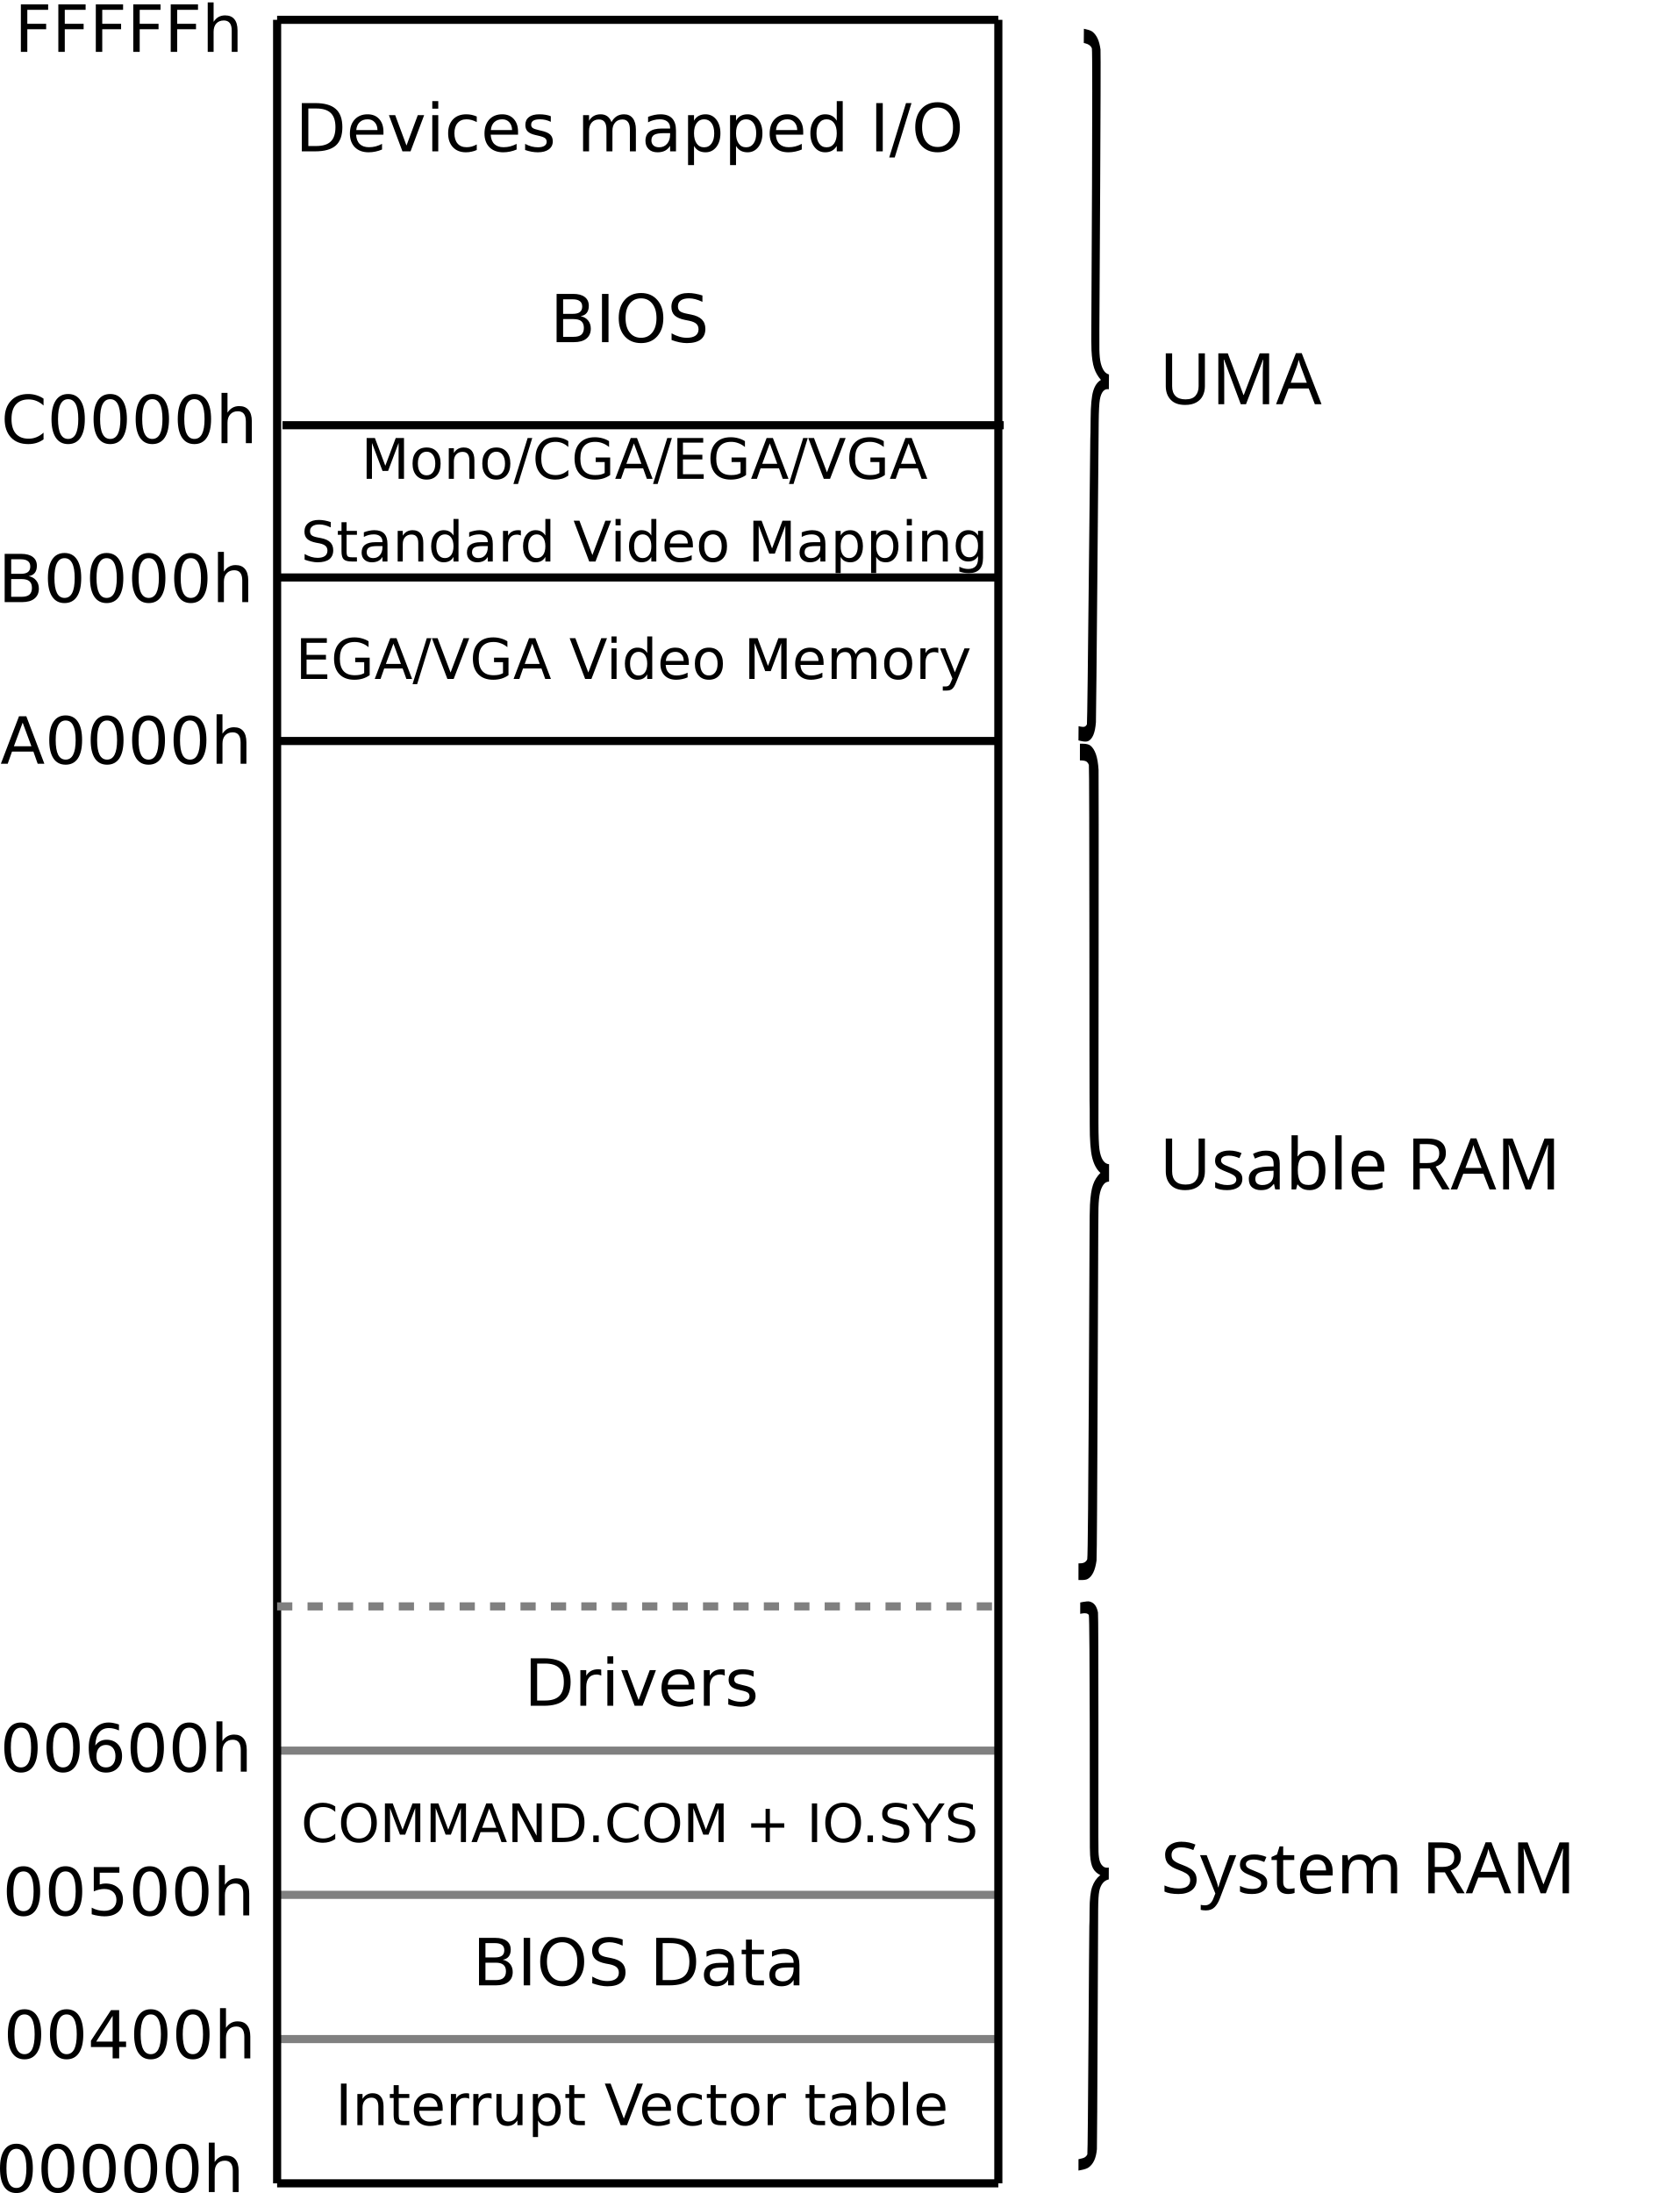
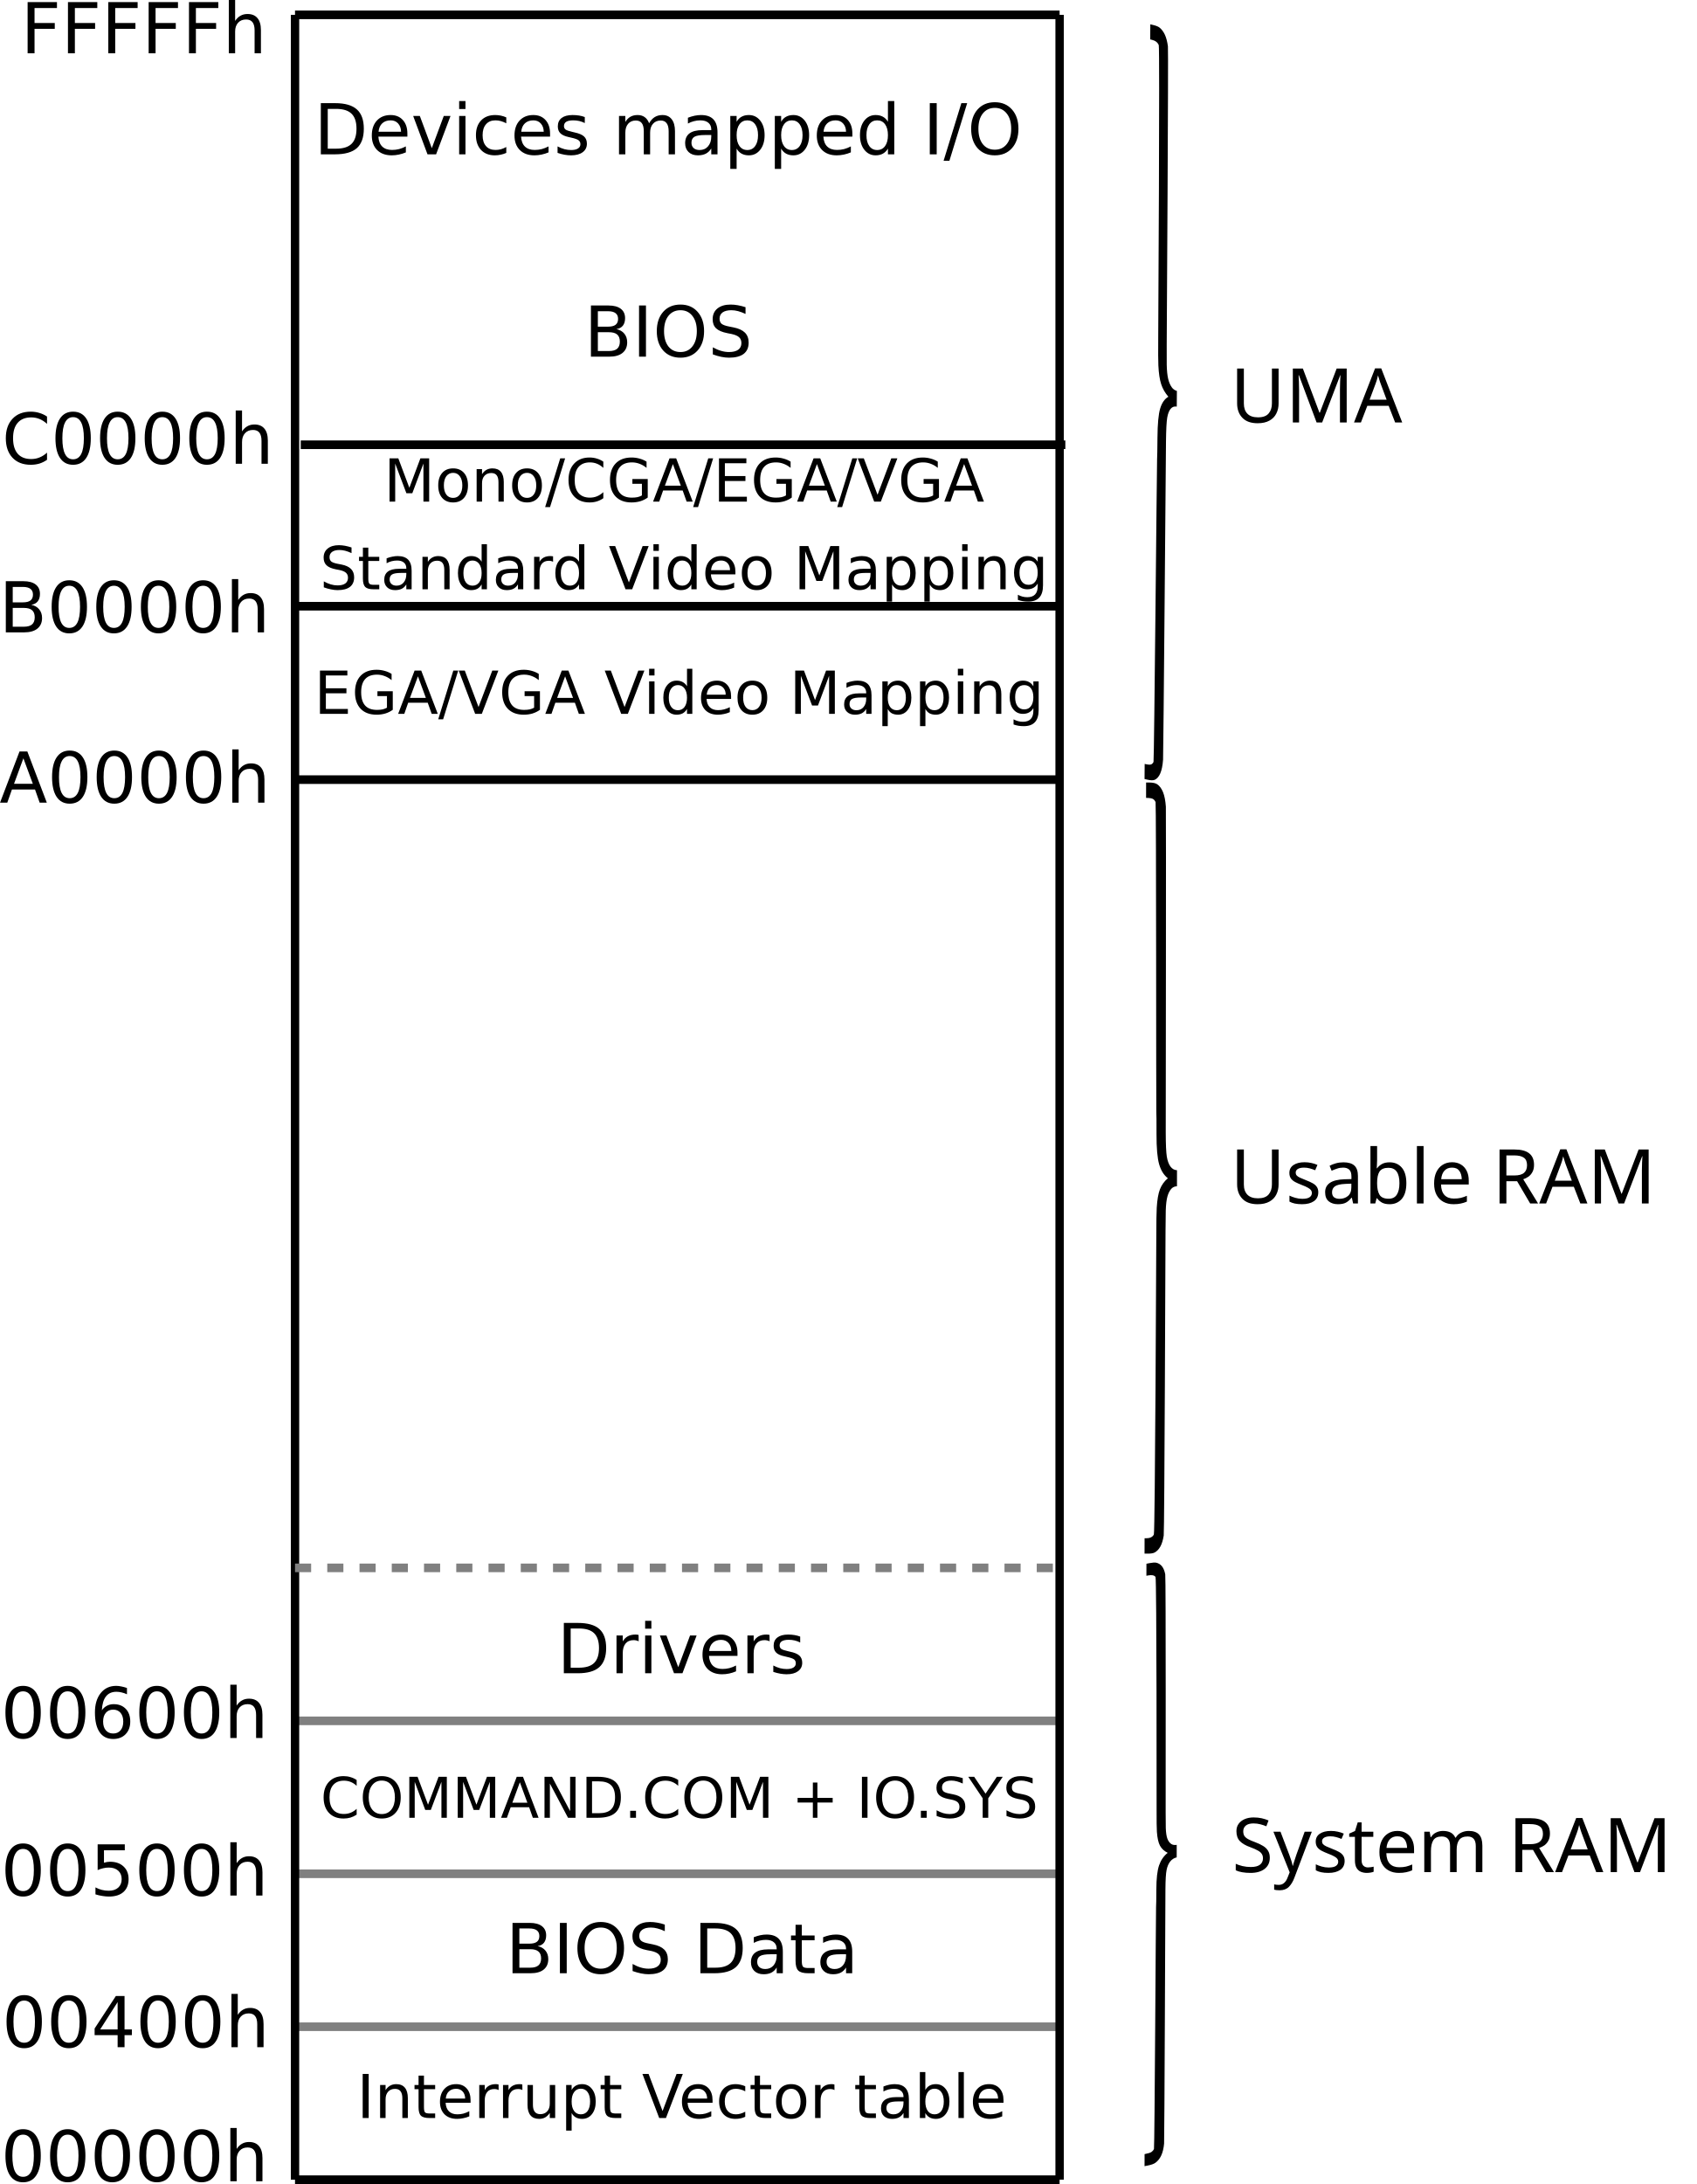
- <svg xmlns="http://www.w3.org/2000/svg" version="1.1" id="svg2" xml:space="preserve" width="440" height="574.667" viewBox="0 0 440 574.667">
+ <svg xmlns="http://www.w3.org/2000/svg" version="1.1" id="svg2" xml:space="preserve" width="419.304" height="539.668" viewBox="0 0 419.304 539.668">
  <defs id="defs6" />
-   <g id="g10" transform="matrix(1.333333,0,0,-1.333333,0,574.6667)">
-     <path id="path14" style="fill:none;stroke:#808080;stroke-width:1.594;stroke-linecap:butt;stroke-linejoin:miter;stroke-miterlimit:10;stroke-dasharray:none;stroke-opacity:1" d="M 54.457,30.25 H 196.188" />
-     <path id="path16" style="fill:none;stroke:#808080;stroke-width:1.594;stroke-linecap:butt;stroke-linejoin:miter;stroke-miterlimit:10;stroke-dasharray:none;stroke-opacity:1" d="M 54.457,58.598 H 196.188" />
-     <path id="path18" style="fill:none;stroke:#808080;stroke-width:1.594;stroke-linecap:butt;stroke-linejoin:miter;stroke-miterlimit:10;stroke-dasharray:none;stroke-opacity:1" d="M 54.457,86.941 H 196.188" />
-     <path id="path20" style="fill:none;stroke:#000000;stroke-width:1.594;stroke-linecap:butt;stroke-linejoin:miter;stroke-miterlimit:10;stroke-dasharray:none;stroke-opacity:1" d="M 196.188,1.902 H 54.457" />
-     <path id="path22" style="fill:none;stroke:#000000;stroke-width:1.594;stroke-linecap:butt;stroke-linejoin:miter;stroke-miterlimit:10;stroke-dasharray:none;stroke-opacity:1" d="M 196.188,1.902 V 427.105" />
+   <g id="g10" transform="matrix(1.333333,0,0,-1.333333,0.3071821,573.1408)">
+     <path id="path14" style="fill:none;stroke:#808080;stroke-width:1.594;stroke-linecap:butt;stroke-linejoin:miter;stroke-miterlimit:10;stroke-dasharray:none;stroke-opacity:1" d="M 54.457,54.25 H 196.188" />
+     <path id="path16" style="fill:none;stroke:#808080;stroke-width:1.594;stroke-linecap:butt;stroke-linejoin:miter;stroke-miterlimit:10;stroke-dasharray:none;stroke-opacity:1" d="M 54.457,82.598 H 196.188" />
+     <path id="path18" style="fill:none;stroke:#808080;stroke-width:1.594;stroke-linecap:butt;stroke-linejoin:miter;stroke-miterlimit:10;stroke-dasharray:none;stroke-opacity:1" d="M 54.457,110.941 H 196.188" />
+     <path id="path20" style="fill:none;stroke:#000000;stroke-width:1.594;stroke-linecap:butt;stroke-linejoin:miter;stroke-miterlimit:10;stroke-dasharray:none;stroke-opacity:1" d="M 196.188,25.902 H 54.457" />
+     <path id="path22" style="fill:none;stroke:#000000;stroke-width:1.548;stroke-linecap:butt;stroke-linejoin:miter;stroke-miterlimit:10;stroke-dasharray:none;stroke-opacity:1" d="M 196.188,25.902 V 427.105" />
    <path id="path24" style="fill:none;stroke:#000000;stroke-width:1.594;stroke-linecap:butt;stroke-linejoin:miter;stroke-miterlimit:10;stroke-dasharray:none;stroke-opacity:1" d="M 54.457,427.105 H 196.188" />
-     <path id="path26" style="fill:none;stroke:#000000;stroke-width:1.594;stroke-linecap:butt;stroke-linejoin:miter;stroke-miterlimit:10;stroke-dasharray:none;stroke-opacity:1" d="M 54.457,427.105 V 1.902" />
-     <g id="g28">
+     <path id="path26" style="fill:none;stroke:#000000;stroke-width:1.548;stroke-linecap:butt;stroke-linejoin:miter;stroke-miterlimit:10;stroke-dasharray:none;stroke-opacity:1" d="M 54.457,427.105 V 25.902" />
+     <g id="g28" transform="translate(0,24)">
      <text id="text32" style="font-variant:normal;font-weight:normal;font-size:11.2px;font-family:'DejaVu Sans';-inkscape-font-specification:DejaVuSans;writing-mode:lr-tb;fill:#000000;fill-opacity:1;fill-rule:nonzero;stroke:none" transform="matrix(1,0,0,-1,65.9086,13.3301)">
        <tspan id="tspan30" y="0" x="0 3.304 10.405 14.795 21.683 26.107 30.71 37.845 44.957 49.347 52.909 59.696 66.584 72.71 77.101 83.955 88.558 92.12 96.51 103.432 110.544 113.658">Interrupt Vector table</tspan>
      </text>
    </g>
-     <path id="path34" style="fill:none;stroke:#808080;stroke-width:1.594;stroke-linecap:butt;stroke-linejoin:miter;stroke-miterlimit:10;stroke-dasharray:2.989, 2.989;stroke-dashoffset:0;stroke-opacity:1" d="M 54.457,115.289 H 196.188" />
+     <path id="path34" style="fill:none;stroke:#808080;stroke-width:1.594;stroke-linecap:butt;stroke-linejoin:miter;stroke-miterlimit:10;stroke-dasharray:2.989, 2.989;stroke-dashoffset:0;stroke-opacity:1" d="M 54.457,139.289 H 196.188" />
    <path id="path36" style="fill:none;stroke:#000000;stroke-width:1.594;stroke-linecap:butt;stroke-linejoin:miter;stroke-miterlimit:10;stroke-dasharray:none;stroke-opacity:1" d="M 54.457,285.371 H 196.188" />
-     <text transform="scale(1,-1)" style="font-variant:normal;font-weight:normal;font-size:12.8px;font-family:'DejaVu Sans';-inkscape-font-specification:DejaVuSans;writing-mode:lr-tb;fill:#000000;fill-opacity:1;fill-rule:nonzero;stroke:none" id="text46" x="103.041" y="-95.756">
-       <tspan x="103.041 112.897 118.158 121.716 129.294 137.166 142.427" y="-95.756" id="tspan44">Drivers</tspan>
+     <text transform="scale(1,-1)" style="font-variant:normal;font-weight:normal;font-size:12.8px;font-family:'DejaVu Sans';-inkscape-font-specification:DejaVuSans;writing-mode:lr-tb;fill:#000000;fill-opacity:1;fill-rule:nonzero;stroke:none" id="text46" x="103.041" y="-119.756">
+       <tspan x="103.041 112.897 118.158 121.716 129.294 137.166 142.427" y="-119.756" id="tspan44">Drivers</tspan>
    </text>
-     <text transform="scale(1,-1)" style="font-variant:normal;font-weight:normal;font-size:10.4px;font-family:'DejaVu Sans';-inkscape-font-specification:DejaVuSans;writing-mode:lr-tb;fill:#000000;fill-opacity:1;fill-rule:nonzero;stroke:none" id="text50" x="59.179" y="-68.977">
-       <tspan x="59.179 66.438 74.622 83.598 92.573 99.687 107.466 115.474 118.781 126.04 134.225 143.231 146.539 155.254 158.561 161.629 169.398 172.705 179.309 185.663" y="-68.977" id="tspan48">COMMAND.COM + IO.SYS</tspan>
+     <text transform="scale(1,-1)" style="font-variant:normal;font-weight:normal;font-size:10.4px;font-family:'DejaVu Sans';-inkscape-font-specification:DejaVuSans;writing-mode:lr-tb;fill:#000000;fill-opacity:1;fill-rule:nonzero;stroke:none" id="text50" x="59.179" y="-92.977">
+       <tspan x="59.179 66.438 74.622 83.598 92.573 99.687 107.466 115.474 118.781 126.04 134.225 143.231 146.539 155.254 158.561 161.629 169.398 172.705 179.309 185.663" y="-92.977" id="tspan48">COMMAND.COM + IO.SYS</tspan>
    </text>
-     <text transform="scale(1,-1)" style="font-variant:normal;font-weight:normal;font-size:12.8px;font-family:'DejaVu Sans';-inkscape-font-specification:DejaVuSans;writing-mode:lr-tb;fill:#000000;fill-opacity:1;fill-rule:nonzero;stroke:none" id="text60" x="92.884" y="-40.812">
-       <tspan x="92.884 101.664 105.44 115.514 123.642 127.712 137.568 145.415 150.432" y="-40.812" id="tspan52">BIOS Data</tspan>
-       <tspan x="2.85 10.21 17.57 24.93 32.29 39.65" y="-420.801" id="tspan54">FFFFFh</tspan>
-       <tspan x="0.079 8.834 16.975 25.116 33.257 41.398" y="-280.902" id="tspan56">A0000h</tspan>
-       <tspan x="-0.844 7.297 15.437 23.578 31.719 39.86" y="-0.181" id="tspan58">00000h</tspan>
+     <text transform="scale(1,-1)" style="font-variant:normal;font-weight:normal;font-size:12.8px;font-family:'DejaVu Sans';-inkscape-font-specification:DejaVuSans;writing-mode:lr-tb;fill:#000000;fill-opacity:1;fill-rule:nonzero;stroke:none" id="text60" x="93.529" y="-64.167">
+       <tspan id="tspan58" x="93.529" y="-64.167">BIOS Data</tspan>
    </text>
    <path id="path66" style="fill:#000000;fill-opacity:1;fill-rule:nonzero;stroke:none;stroke-width:0.1" d="m 217.93,357.402 c -0.383,0.114 -0.692,0.328 -0.926,0.645 -0.305,0.418 -0.535,0.945 -0.688,1.586 -0.156,0.644 -0.246,1.519 -0.269,2.633 -0.008,0.546 -0.008,1.8 -0.004,3.761 0.008,1.957 0.34,54.383 0.223,55.254 -0.121,0.871 -0.309,1.59 -0.567,2.149 -0.261,0.558 -0.594,1 -0.996,1.32 -0.246,0.188 -0.637,0.348 -1.172,0.473 l -0.527,0.125 -0.024,-2.797 0.293,-0.067 c 0.657,-0.156 1.09,-0.484 1.297,-0.992 0.203,-0.504 -0.09,-52.531 -0.101,-54.062 -0.02,-2.766 -0.012,-4.532 0.027,-5.301 0.07,-1.477 0.246,-2.637 0.524,-3.481 0.277,-0.843 0.722,-1.617 1.332,-2.32 -0.692,-0.394 -1.2,-1.117 -1.516,-2.164 -0.32,-1.047 -0.488,-2.848 -0.508,-5.398 -0.019,-2.278 -0.039,-3.621 -0.07,-4.028 -0.039,-0.633 -0.539,-55.761 -0.66,-56.078 -0.09,-0.215 -0.231,-0.371 -0.422,-0.461 -0.196,-0.094 -0.598,-0.066 -1.219,0.082 l -0.023,-2.797 0.527,-0.121 c 0.625,-0.148 1.082,-0.152 1.375,-0.019 0.418,0.195 0.762,0.594 1.019,1.195 0.258,0.598 0.43,1.441 0.512,2.523 0.063,0.77 0.524,56.879 0.543,59.012 0.024,2.18 0.102,3.641 0.227,4.383 0.129,0.742 0.343,1.289 0.64,1.641 0.297,0.351 0.672,0.488 1.129,0.402 z" />
-     <path id="path68" style="fill:#000000;fill-opacity:1;fill-rule:nonzero;stroke:none;stroke-width:0.1" d="m 217.945,198.781 c -0.414,-0.027 -0.75,-0.187 -1.007,-0.496 -0.333,-0.402 -0.583,-0.957 -0.758,-1.664 -0.172,-0.711 -0.278,-1.715 -0.313,-3.012 -0.015,-0.636 -0.031,-2.113 -0.043,-4.41 -0.015,-2.301 -0.199,-63.89 -0.336,-64.883 -0.136,-0.988 -0.347,-1.773 -0.633,-2.355 -0.285,-0.586 -0.644,-1.008 -1.085,-1.27 -0.266,-0.152 -0.688,-0.226 -1.27,-0.222 l -0.566,0.004 0.007,3.281 h 0.313 c 0.711,-0.004 1.18,0.262 1.406,0.797 0.227,0.535 0.449,61.648 0.453,63.449 0.004,3.246 0.032,5.316 0.082,6.207 0.09,1.711 0.289,3.027 0.598,3.941 0.309,0.907 0.797,1.688 1.461,2.336 -0.742,0.661 -1.281,1.653 -1.613,2.973 -0.332,1.32 -0.496,3.477 -0.489,6.473 0.004,2.679 -0.007,4.261 -0.035,4.746 -0.039,0.754 -0.008,65.562 -0.137,65.969 -0.093,0.281 -0.242,0.5 -0.449,0.66 -0.207,0.164 -0.644,0.246 -1.312,0.254 l 0.004,3.281 0.57,-0.004 c 0.676,-0.008 1.168,-0.129 1.48,-0.367 0.45,-0.348 0.813,-0.914 1.086,-1.688 0.274,-0.777 0.45,-1.812 0.528,-3.113 0.058,-0.918 -0.024,-66.863 -0.024,-69.371 0.004,-2.567 0.071,-4.301 0.199,-5.211 0.133,-0.902 0.356,-1.606 0.672,-2.102 0.317,-0.5 0.723,-0.761 1.215,-0.793 z" />
-     <path id="path70" style="fill:#000000;fill-opacity:1;fill-rule:nonzero;stroke:none;stroke-width:0.1" d="m 217.898,63.953 c -0.406,-0.058 -0.734,-0.012 -0.988,0.149 -0.324,0.21 -0.57,0.543 -0.742,0.992 -0.168,0.453 -0.266,1.113 -0.297,1.988 -0.012,0.434 -0.019,1.43 -0.023,2.988 -0.008,1.563 0.054,43.387 -0.078,44.032 -0.129,0.648 -0.336,1.144 -0.614,1.488 -0.277,0.344 -0.633,0.562 -1.066,0.66 -0.258,0.051 -0.676,0.023 -1.246,-0.086 l -0.559,-0.109 -0.008,-2.227 0.309,0.059 c 0.699,0.133 1.16,0.039 1.383,-0.282 0.219,-0.32 0.203,-41.812 0.199,-43.035 -0.008,-2.207 0.012,-3.605 0.055,-4.203 0.082,-1.148 0.273,-2.004 0.574,-2.566 0.305,-0.563 0.777,-1 1.43,-1.321 -0.735,-0.585 -1.266,-1.359 -1.598,-2.316 -0.332,-0.957 -0.504,-2.457 -0.508,-4.492 -0.008,-1.817 -0.023,-2.895 -0.051,-3.231 -0.043,-0.519 -0.265,-44.558 -0.39,-44.855 -0.094,-0.207 -0.242,-0.387 -0.446,-0.535 -0.203,-0.149 -0.636,-0.285 -1.293,-0.41 l -0.007,-2.231 0.558,0.11 c 0.664,0.125 1.153,0.3 1.457,0.519 0.449,0.324 0.809,0.773 1.078,1.352 0.27,0.578 0.45,1.312 0.532,2.211 0.062,0.636 0.234,45.433 0.246,47.14 0.011,1.742 0.086,2.938 0.218,3.574 0.129,0.641 0.352,1.161 0.668,1.559 0.313,0.395 0.711,0.648 1.2,0.762 z" />
-     <text transform="scale(1,-1)" style="font-variant:normal;font-weight:normal;font-size:13px;font-family:'DejaVu Sans';-inkscape-font-specification:DejaVuSans;writing-mode:lr-tb;fill:#000000;fill-opacity:1;fill-rule:nonzero;stroke:none" id="text82" x="0.686" y="-26.458">
-       <tspan x="0.686 8.954 17.222 25.49 33.758 42.026" y="-26.458" id="tspan78">00400h</tspan>
-       <tspan x="0.48 8.748 17.016 25.284 33.552 41.82" y="-54.56" id="tspan80">00500h</tspan>
+     <path id="path68" style="fill:#000000;fill-opacity:1;fill-rule:nonzero;stroke:none;stroke-width:0.093" d="m 217.945,210.016 c -0.414,-0.024 -0.75,-0.163 -1.007,-0.431 -0.333,-0.35 -0.583,-0.832 -0.758,-1.447 -0.172,-0.618 -0.278,-1.491 -0.313,-2.619 -0.015,-0.553 -0.031,-1.837 -0.043,-3.834 -0.015,-2.001 -0.199,-55.549 -0.336,-56.413 -0.136,-0.859 -0.347,-1.542 -0.633,-2.048 -0.285,-0.509 -0.644,-0.876 -1.085,-1.104 -0.266,-0.132 -0.688,-0.196 -1.27,-0.193 l -0.566,0.003 0.007,2.853 h 0.313 c 0.711,-0.003 1.18,0.228 1.406,0.693 0.227,0.465 0.449,53.6 0.453,55.166 0.004,2.822 0.032,4.622 0.082,5.397 0.09,1.488 0.289,2.632 0.598,3.426 0.309,0.789 0.797,1.468 1.461,2.031 -0.742,0.575 -1.281,1.437 -1.613,2.585 -0.332,1.148 -0.496,3.023 -0.489,5.628 0.004,2.329 -0.007,3.705 -0.035,4.126 -0.039,0.656 -0.008,57.003 -0.137,57.357 -0.093,0.244 -0.242,0.435 -0.449,0.574 -0.207,0.143 -0.644,0.214 -1.312,0.221 l 0.004,2.853 0.57,-0.003 c 0.676,-0.007 1.168,-0.112 1.48,-0.319 0.45,-0.303 0.813,-0.795 1.086,-1.468 0.274,-0.676 0.45,-1.575 0.528,-2.707 0.058,-0.798 -0.024,-58.134 -0.024,-60.315 0.004,-2.232 0.071,-3.74 0.199,-4.531 0.133,-0.784 0.356,-1.396 0.672,-1.828 0.317,-0.435 0.723,-0.662 1.215,-0.689 z" />
+     <path id="path70" style="fill:#000000;fill-opacity:1;fill-rule:nonzero;stroke:none;stroke-width:0.1" d="m 217.898,87.953 c -0.406,-0.058 -0.734,-0.012 -0.988,0.149 -0.324,0.21 -0.57,0.543 -0.742,0.992 -0.168,0.453 -0.266,1.113 -0.297,1.988 -0.012,0.434 -0.019,1.43 -0.023,2.988 -0.008,1.563 0.054,43.387 -0.078,44.032 -0.129,0.648 -0.336,1.144 -0.614,1.488 -0.277,0.344 -0.633,0.562 -1.066,0.66 -0.258,0.051 -0.676,0.023 -1.246,-0.086 l -0.559,-0.109 -0.008,-2.227 0.309,0.059 c 0.699,0.133 1.16,0.039 1.383,-0.282 0.219,-0.32 0.203,-41.812 0.199,-43.035 -0.008,-2.207 0.012,-3.605 0.055,-4.203 0.082,-1.148 0.273,-2.004 0.574,-2.566 0.305,-0.563 0.777,-1 1.43,-1.321 -0.735,-0.585 -1.266,-1.359 -1.598,-2.316 -0.332,-0.957 -0.504,-2.457 -0.508,-4.492 -0.008,-1.817 -0.023,-2.895 -0.051,-3.231 -0.043,-0.519 -0.265,-44.558 -0.39,-44.855 -0.094,-0.207 -0.242,-0.387 -0.446,-0.535 -0.203,-0.149 -0.636,-0.285 -1.293,-0.41 l -0.007,-2.231 0.558,0.11 c 0.664,0.125 1.153,0.3 1.457,0.519 0.449,0.324 0.809,0.773 1.078,1.352 0.27,0.578 0.45,1.312 0.532,2.211 0.062,0.636 0.234,45.433 0.246,47.14 0.011,1.742 0.086,2.938 0.218,3.574 0.129,0.641 0.352,1.161 0.668,1.559 0.313,0.395 0.711,0.648 1.2,0.762 z" />
+     <text transform="scale(1,-1)" style="font-variant:normal;font-weight:normal;font-size:13px;font-family:'DejaVu Sans';-inkscape-font-specification:DejaVuSans;writing-mode:lr-tb;fill:#000000;fill-opacity:1;fill-rule:nonzero;stroke:none" id="text82" x="0.126" y="-50.458">
+       <tspan x="0.126 8.394 16.662 24.93 33.198 41.466" y="-50.458" id="tspan78">00400h</tspan>
+       <tspan x="-0.08 8.188 16.456 24.724 32.992 41.26" y="-78.56" id="tspan80">00500h</tspan>
    </text>
    <path id="path84" style="fill:none;stroke:#000000;stroke-width:1.594;stroke-linecap:butt;stroke-linejoin:miter;stroke-miterlimit:10;stroke-dasharray:none;stroke-opacity:1" d="M 55.52,347.43 H 197.25" />
    <path id="path86" style="fill:none;stroke:#000000;stroke-width:1.594;stroke-linecap:butt;stroke-linejoin:miter;stroke-miterlimit:10;stroke-dasharray:none;stroke-opacity:1" d="M 54.523,317.508 H 196.254" />
-     <g id="g88">
+     <g id="g88" transform="translate(-0.06932291)">
      <text id="text92" style="font-variant:normal;font-weight:normal;font-size:13px;font-family:'DejaVu Sans';-inkscape-font-specification:DejaVuSans;writing-mode:lr-tb;fill:#000000;fill-opacity:1;fill-rule:nonzero;stroke:none" transform="matrix(1,0,0,-1,-0.363672,312.662)">
        <tspan id="tspan90" y="0" x="0 8.918 17.186 25.454 33.722 41.99">B0000h</tspan>
      </text>
      <text id="text100" style="font-variant:normal;font-weight:normal;font-size:11px;font-family:'DejaVu Sans';-inkscape-font-specification:DejaVuSans;writing-mode:lr-tb;fill:#000000;fill-opacity:1;fill-rule:nonzero;stroke:none" transform="matrix(1,0,0,-1,58.07223,297.5604)">
-         <tspan id="tspan94" y="0" x="0 6.952 15.477 23.001 26.708 34.232 42.757 50.281 53.779 61.083 64.141 71.126 77.891 84.623 88.121 97.614 104.379 115.093 121.825 126.346">EGA/VGA Video Memory</tspan>
+         <tspan id="tspan94" y="0" x="0 6.952 15.477 23.001 26.708 34.232 42.757 50.281 53.779 61.083 64.141 71.126 77.891 84.623">EGA/VGA Video Mapping</tspan>
        <tspan id="tspan96" y="-39.337" x="12.898 22.391 29.123 36.097 42.829 46.536 54.214 62.783 70.307 74.014 80.966 89.491 97.015 100.722 108.246 116.771 124.295">Mono/CGA/EGA/VGA </tspan>
        <tspan id="tspan98" y="-23.087" x="1.038 8.023 12.335 19.078 26.052 33.037 39.78 44.158 51.143 54.641 61.923 64.981 71.966 78.731 85.463 88.961 98.454 105.197 112.182 119.167 122.225 129.199">Standard Video Mapping</tspan>
      </text>
      <text id="text108" style="font-variant:normal;font-weight:normal;font-size:13px;font-family:'DejaVu Sans';-inkscape-font-specification:DejaVuSans;writing-mode:lr-tb;fill:#000000;fill-opacity:1;fill-rule:nonzero;stroke:none" transform="matrix(1,0,0,-1,0.182428,343.9077)">
        <tspan id="tspan102" y="0" x="0 9.074 17.342 25.61 33.878 42.146">C0000h</tspan>
        <tspan id="tspan104" y="-57.346" x="57.848 67.858 75.853 83.549 87.163 94.313 102.308 109.081 113.215 125.877 133.846 142.101 150.356 158.351 166.606 170.74 174.575 179.008">Devices mapped I/O</tspan>
        <tspan id="tspan106" y="-19.846" x="107.919 116.837 120.672 130.903">BIOS</tspan>
      </text>
-       <text id="text112" style="font-variant:normal;font-weight:normal;font-size:13px;font-family:'DejaVu Sans';-inkscape-font-specification:DejaVuSans;writing-mode:lr-tb;fill:#000000;fill-opacity:1;fill-rule:nonzero;stroke:none" transform="matrix(1,0,0,-1,-0.010872,82.8142)">
-         <tspan id="tspan110" y="0" x="0 8.268 16.536 24.804 33.072 41.34">00600h</tspan>
+       <text id="text112" style="font-variant:normal;font-weight:normal;font-size:13px;font-family:'DejaVu Sans';-inkscape-font-specification:DejaVuSans;writing-mode:lr-tb;fill:#000000;fill-opacity:1;fill-rule:nonzero;stroke:none" transform="scale(1,-1)" x="-0.011" y="-107.765">
+         <tspan id="tspan110" y="-107.765" x="-0.011 8.257 16.525 24.793 33.061 41.329">00600h</tspan>
      </text>
    </g>
    <text xml:space="preserve" style="font-style:normal;font-variant:normal;font-weight:normal;font-stretch:normal;font-size:16px;line-height:1.25;font-family:sans-serif;-inkscape-font-specification:'sans-serif, Normal';font-variant-ligatures:normal;font-variant-caps:normal;font-variant-numeric:normal;font-feature-settings:normal;text-align:start;letter-spacing:0px;word-spacing:0px;writing-mode:lr-tb;text-anchor:start;fill:#000000;fill-opacity:1;stroke:none;stroke-width:0.75" x="227.827" y="-351.557" id="text1003" transform="scale(1,-1)">
      <tspan id="tspan1001" x="227.827" y="-351.557" style="font-style:normal;font-variant:normal;font-weight:normal;font-stretch:normal;font-size:14px;font-family:sans-serif;-inkscape-font-specification:'sans-serif, Normal';font-variant-ligatures:normal;font-variant-caps:normal;font-variant-numeric:normal;font-feature-settings:normal;text-align:start;writing-mode:lr-tb;text-anchor:start;stroke-width:0.75">UMA</tspan>
    </text>
-     <text xml:space="preserve" style="font-style:normal;font-variant:normal;font-weight:normal;font-stretch:normal;font-size:16px;line-height:1.25;font-family:sans-serif;-inkscape-font-specification:'sans-serif, Normal';font-variant-ligatures:normal;font-variant-caps:normal;font-variant-numeric:normal;font-feature-settings:normal;text-align:start;letter-spacing:0px;word-spacing:0px;writing-mode:lr-tb;text-anchor:start;fill:#000000;fill-opacity:1;stroke:none;stroke-width:0.75" x="227.827" y="-197.237" id="text1007" transform="scale(1,-1)">
-       <tspan id="tspan1005" x="227.827" y="-197.237" style="font-style:normal;font-variant:normal;font-weight:normal;font-stretch:normal;font-size:14px;font-family:sans-serif;-inkscape-font-specification:'sans-serif, Normal';font-variant-ligatures:normal;font-variant-caps:normal;font-variant-numeric:normal;font-feature-settings:normal;text-align:start;writing-mode:lr-tb;text-anchor:start;stroke-width:0.75">Usable RAM</tspan>
+     <text xml:space="preserve" style="font-style:normal;font-variant:normal;font-weight:normal;font-stretch:normal;font-size:16px;line-height:1.25;font-family:sans-serif;-inkscape-font-specification:'sans-serif, Normal';font-variant-ligatures:normal;font-variant-caps:normal;font-variant-numeric:normal;font-feature-settings:normal;text-align:start;letter-spacing:0px;word-spacing:0px;writing-mode:lr-tb;text-anchor:start;fill:#000000;fill-opacity:1;stroke:none;stroke-width:0.75" x="227.827" y="-206.825" id="text1007" transform="scale(1,-1)">
+       <tspan id="tspan1005" x="227.827" y="-206.825" style="font-style:normal;font-variant:normal;font-weight:normal;font-stretch:normal;font-size:14px;font-family:sans-serif;-inkscape-font-specification:'sans-serif, Normal';font-variant-ligatures:normal;font-variant-caps:normal;font-variant-numeric:normal;font-feature-settings:normal;text-align:start;writing-mode:lr-tb;text-anchor:start;stroke-width:0.75">Usable RAM</tspan>
    </text>
-     <text xml:space="preserve" style="font-style:normal;font-variant:normal;font-weight:normal;font-stretch:normal;font-size:16px;line-height:1.25;font-family:sans-serif;-inkscape-font-specification:'sans-serif, Normal';font-variant-ligatures:normal;font-variant-caps:normal;font-variant-numeric:normal;font-feature-settings:normal;text-align:start;letter-spacing:0px;word-spacing:0px;writing-mode:lr-tb;text-anchor:start;fill:#000000;fill-opacity:1;stroke:none;stroke-width:0.75" x="228.121" y="-58.897" id="text1011" transform="scale(1,-1)">
-       <tspan id="tspan1009" x="228.121" y="-58.897" style="font-style:normal;font-variant:normal;font-weight:normal;font-stretch:normal;font-size:14px;font-family:sans-serif;-inkscape-font-specification:'sans-serif, Normal';font-variant-ligatures:normal;font-variant-caps:normal;font-variant-numeric:normal;font-feature-settings:normal;text-align:start;writing-mode:lr-tb;text-anchor:start;stroke-width:0.75">System RAM</tspan>
+     <text xml:space="preserve" style="font-style:normal;font-variant:normal;font-weight:normal;font-stretch:normal;font-size:16px;line-height:1.25;font-family:sans-serif;-inkscape-font-specification:'sans-serif, Normal';font-variant-ligatures:normal;font-variant-caps:normal;font-variant-numeric:normal;font-feature-settings:normal;text-align:start;letter-spacing:0px;word-spacing:0px;writing-mode:lr-tb;text-anchor:start;fill:#000000;fill-opacity:1;stroke:none;stroke-width:0.75" x="228.121" y="-82.897" id="text1011" transform="scale(1,-1)">
+       <tspan id="tspan1009" x="228.121" y="-82.897" style="font-style:normal;font-variant:normal;font-weight:normal;font-stretch:normal;font-size:14px;font-family:sans-serif;-inkscape-font-specification:'sans-serif, Normal';font-variant-ligatures:normal;font-variant-caps:normal;font-variant-numeric:normal;font-feature-settings:normal;text-align:start;writing-mode:lr-tb;text-anchor:start;stroke-width:0.75">System RAM</tspan>
+     </text>
+     <text style="font-variant:normal;font-weight:normal;font-size:13px;font-family:'DejaVu Sans';-inkscape-font-specification:DejaVuSans;writing-mode:lr-tb;fill:#000000;fill-opacity:1;fill-rule:nonzero;stroke:none;stroke-width:1" id="text82-4" x="3.61" y="-419.979" transform="scale(1,-1)">
+       <tspan style="stroke-width:1" id="tspan80-7" x="3.61" y="-419.979">FFFFFh</tspan>
+     </text>
+     <text style="font-variant:normal;font-weight:normal;font-size:13px;font-family:'DejaVu Sans';-inkscape-font-specification:DejaVuSans;writing-mode:lr-tb;fill:#000000;fill-opacity:1;fill-rule:nonzero;stroke:none;stroke-width:1" id="text82-4-7" x="-0.332" y="-281.1" transform="scale(1,-1)">
+       <tspan style="stroke-width:1" id="tspan80-7-4" x="-0.332" y="-281.1">A0000h</tspan>
+     </text>
+     <text style="font-variant:normal;font-weight:normal;font-size:13px;font-family:'DejaVu Sans';-inkscape-font-specification:DejaVuSans;writing-mode:lr-tb;fill:#000000;fill-opacity:1;fill-rule:nonzero;stroke:none;stroke-width:1" id="text82-4-7-9" x="-0.08" y="-25.61" transform="scale(1,-1)">
+       <tspan style="stroke-width:1" id="tspan80-7-4-8" x="-0.08" y="-25.61">00000h</tspan>
    </text>
  </g>
</svg>
